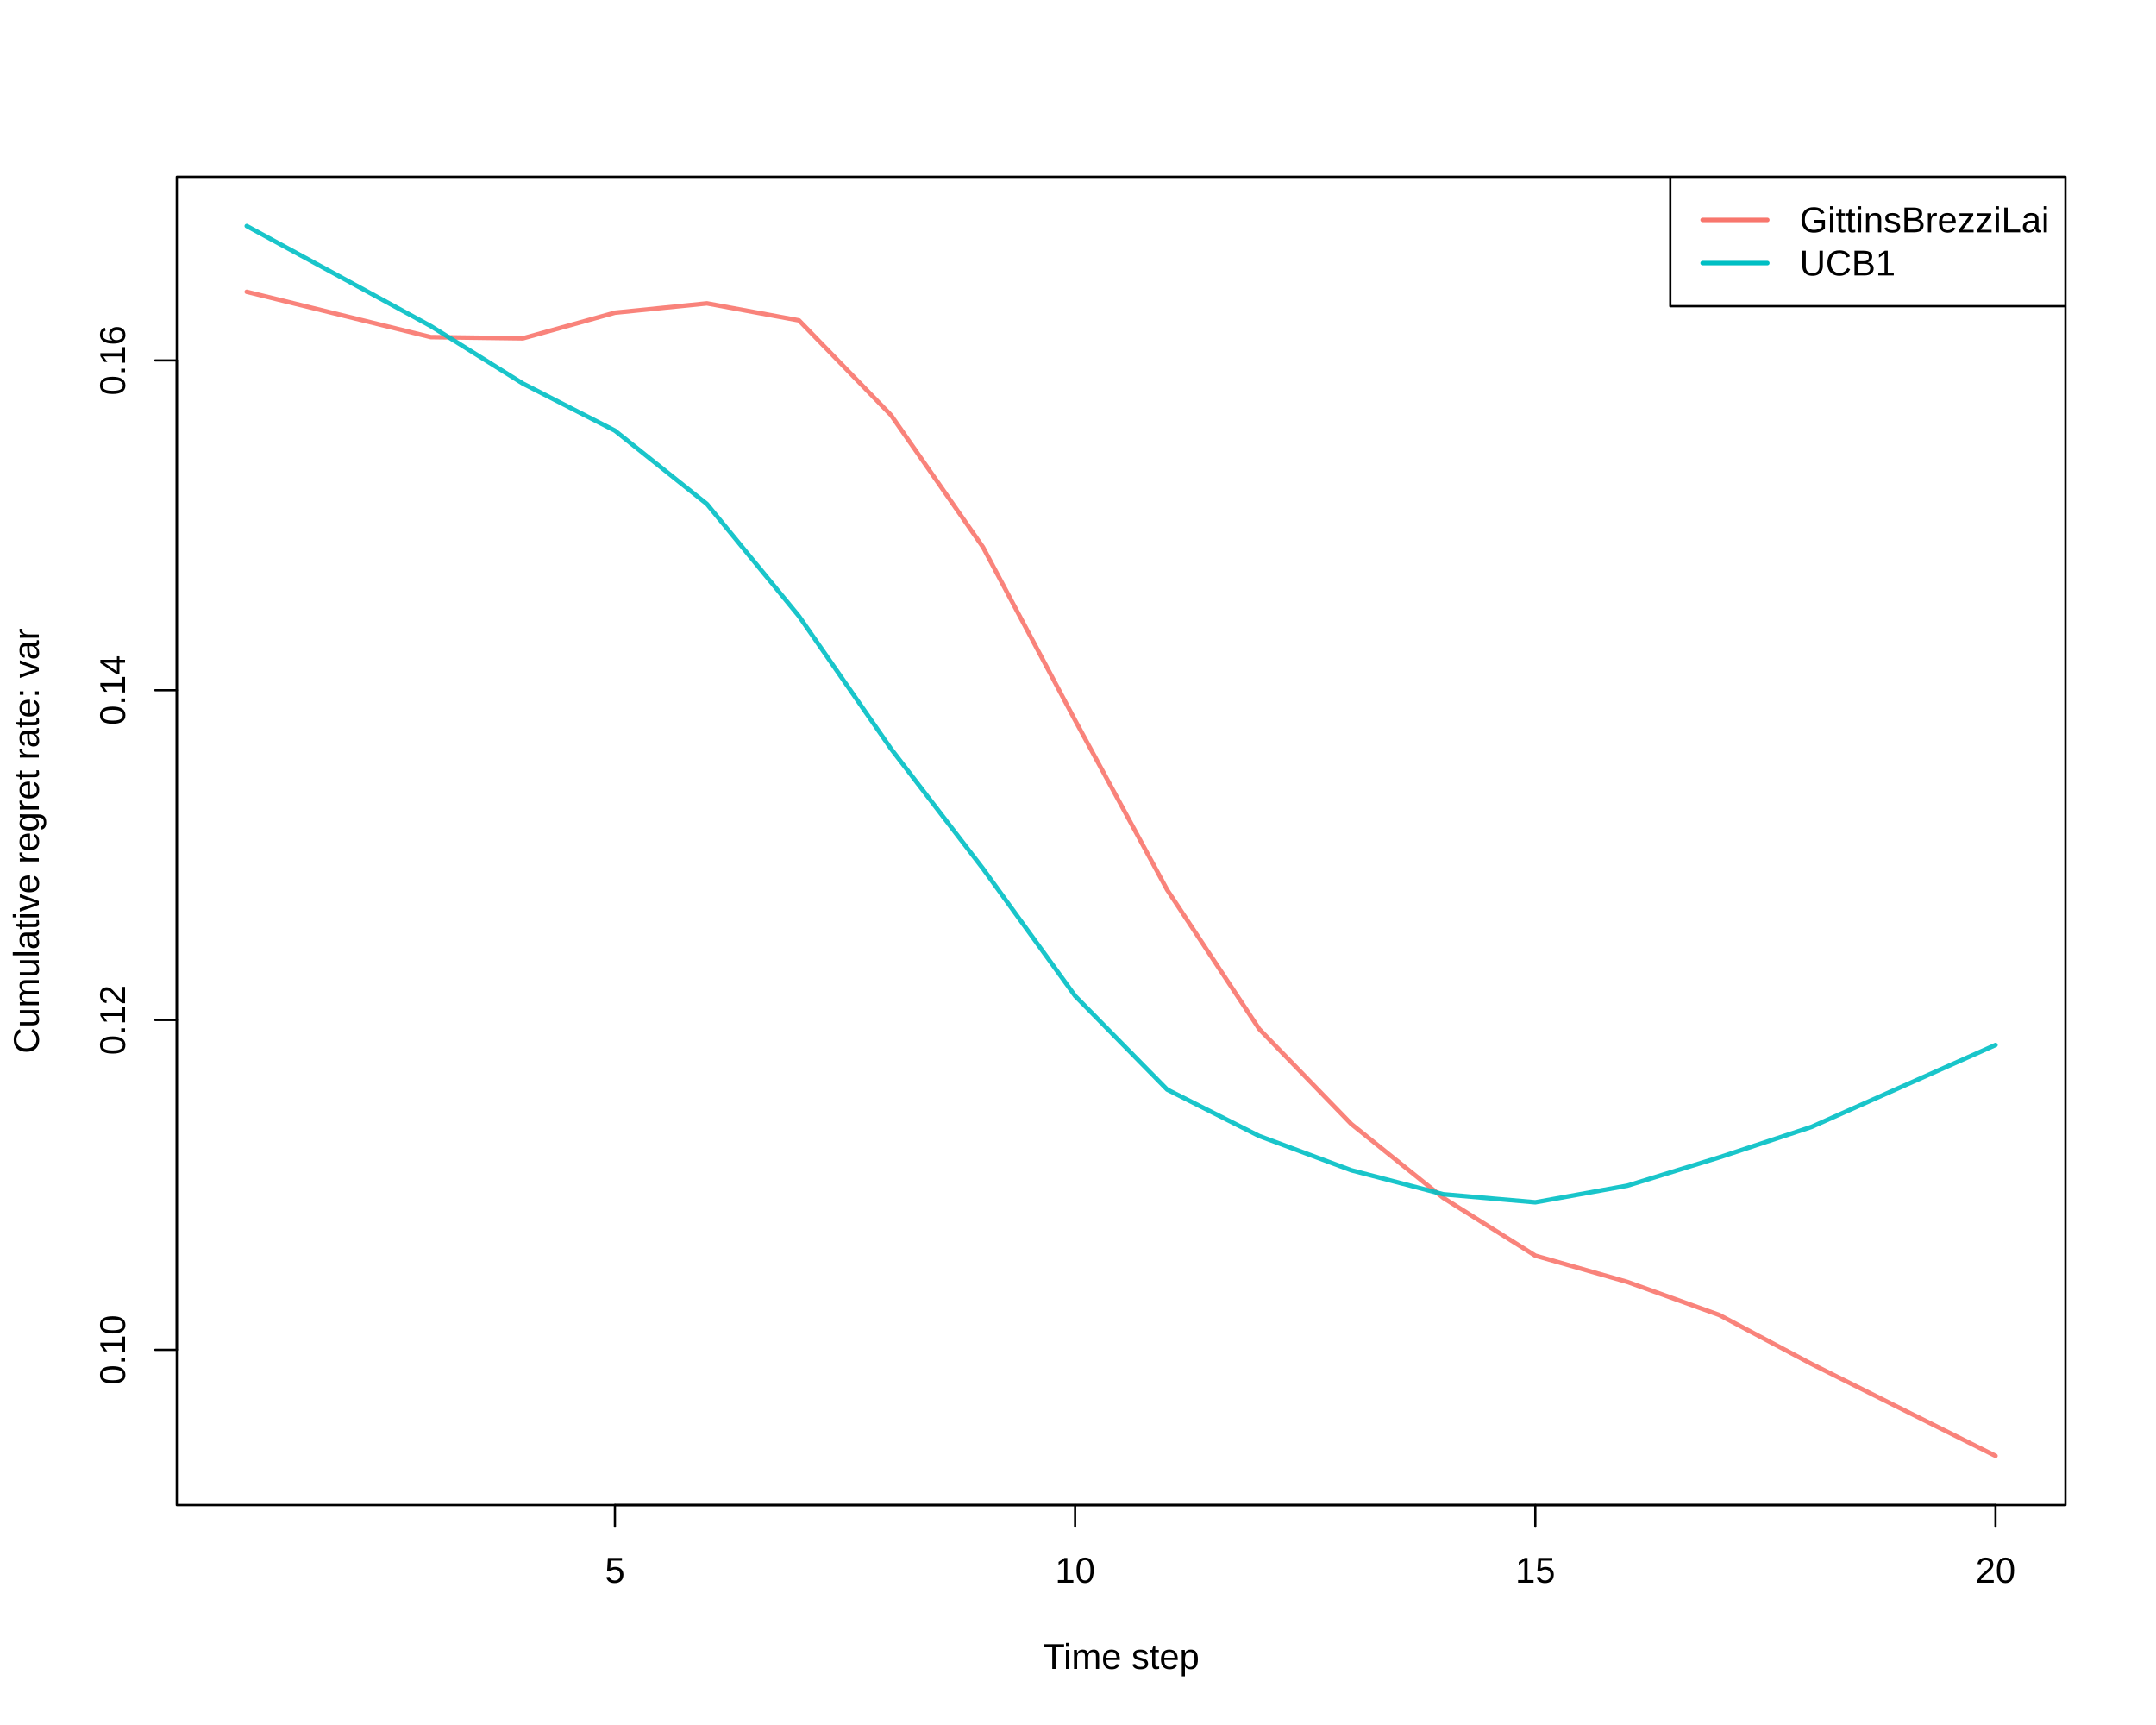
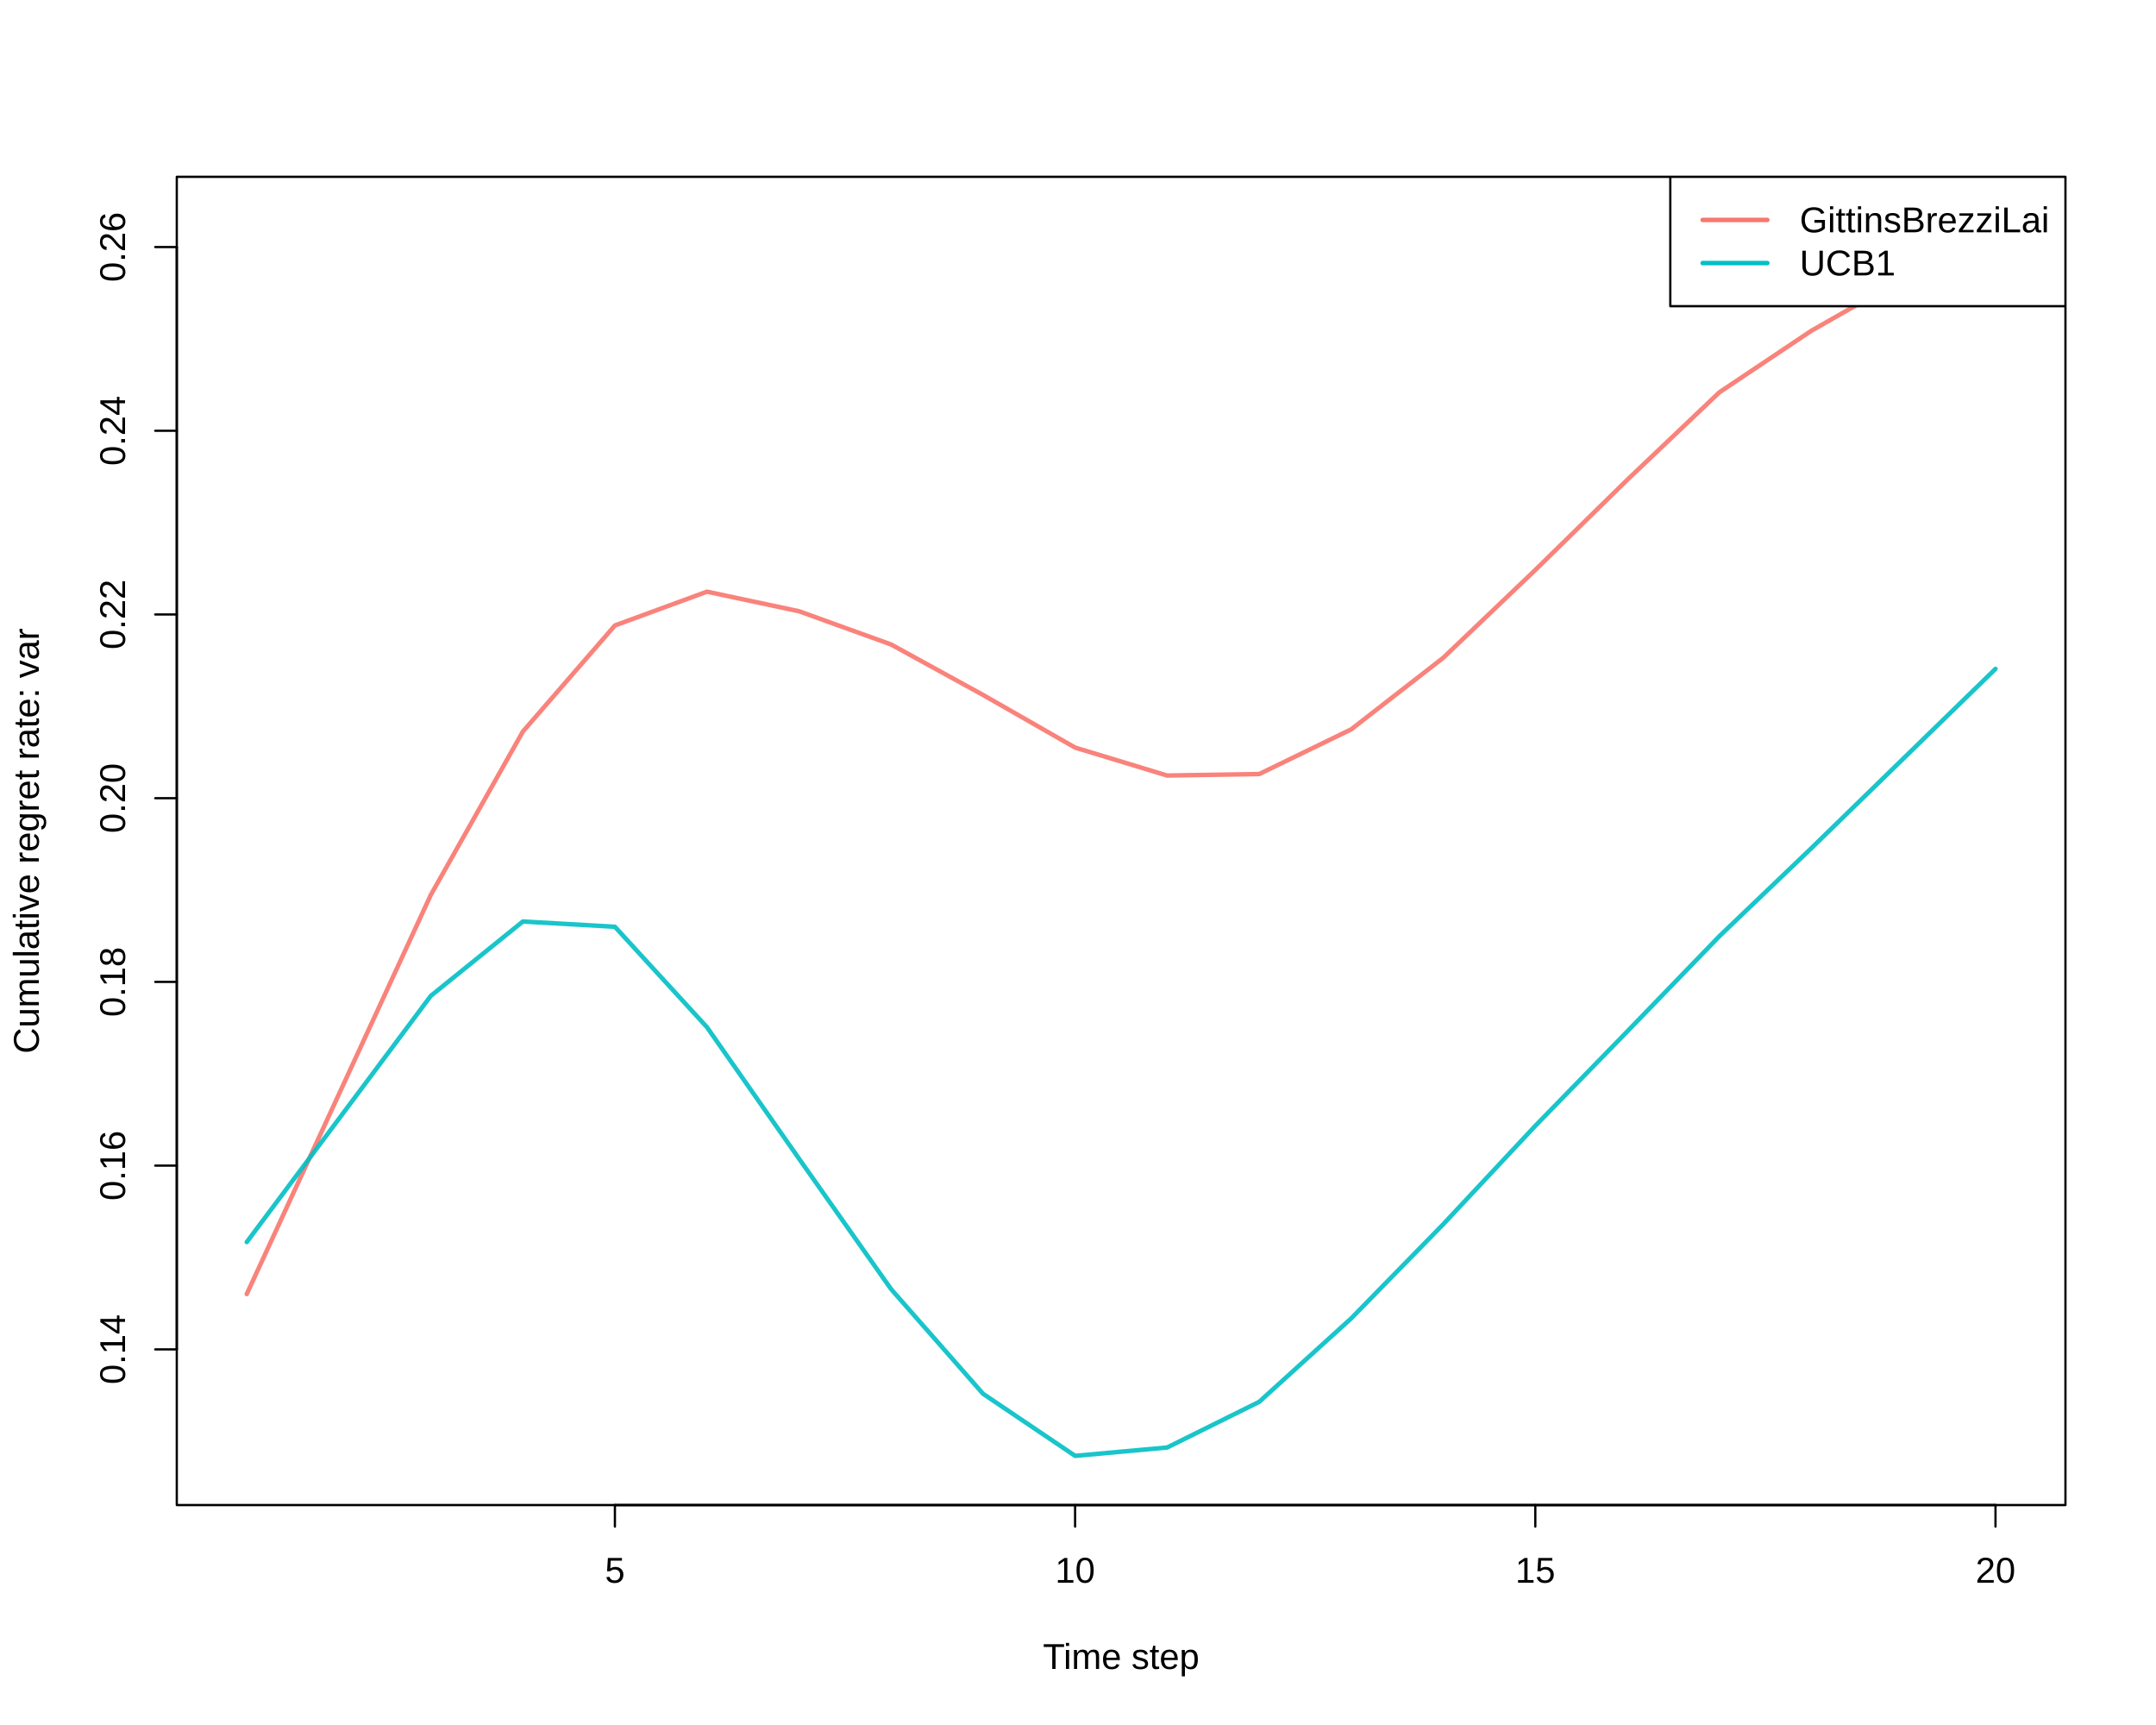
<svg xmlns="http://www.w3.org/2000/svg" viewBox="0 0 720.00 576.00">
  <defs>
    <style type="text/css">
    line, polyline, polygon, path, rect, circle {
      fill: none;
      stroke: #000000;
      stroke-linecap: round;
      stroke-linejoin: round;
      stroke-miterlimit: 10.00;
    }
  </style>
  </defs>
  <rect width="100%" height="100%" style="stroke: none; fill: #FFFFFF;" />
  <defs>
    <clipPath id="cpNTkuMDR8Njg5Ljc2fDUwMi41Nnw1OS4wNA==">
      <rect x="59.04" y="59.04" width="630.72" height="443.52" />
    </clipPath>
  </defs>
-   <polyline points="82.40,97.44 113.14,105.00 143.87,112.56 174.61,112.97 205.35,104.41 236.08,101.30 266.82,106.98 297.56,138.62 328.29,182.74 359.03,240.51 389.77,297.12 420.51,343.60 451.24,375.30 481.98,399.99 512.72,419.28 543.45,428.05 574.19,439.10 604.93,455.42 635.66,470.77 666.40,486.13 " style="stroke-width: 1.50; stroke: #F8766D; stroke-opacity: 0.90;" clip-path="url(#cpNTkuMDR8Njg5Ljc2fDUwMi41Nnw1OS4wNA==)" />
-   <polyline points="82.40,75.47 113.14,92.17 143.87,108.88 174.61,128.07 205.35,143.79 236.08,168.30 266.82,205.76 297.56,250.04 328.29,290.08 359.03,332.55 389.77,363.82 420.51,379.33 451.24,390.76 481.98,398.78 512.72,401.46 543.45,395.91 574.19,386.45 604.93,376.30 635.66,362.62 666.40,348.94 " style="stroke-width: 1.50; stroke: #00BFC4; stroke-opacity: 0.90;" clip-path="url(#cpNTkuMDR8Njg5Ljc2fDUwMi41Nnw1OS4wNA==)" />
+   <polyline points="82.40,432.11 113.14,365.46 143.87,298.82 174.61,244.28 205.35,208.85 236.08,197.57 266.82,204.10 297.56,215.19 328.29,232.05 359.03,249.63 389.77,258.96 420.51,258.47 451.24,243.54 481.98,219.64 512.72,190.32 543.45,160.20 574.19,131.00 604.93,110.43 635.66,92.95 666.40,75.47 " style="stroke-width: 1.50; stroke: #F8766D; stroke-opacity: 0.90;" clip-path="url(#cpNTkuMDR8Njg5Ljc2fDUwMi41Nnw1OS4wNA==)" />
+   <polyline points="82.40,414.75 113.14,373.64 143.87,332.53 174.61,307.70 205.35,309.46 236.08,342.98 266.82,386.88 297.56,430.43 328.29,465.40 359.03,486.13 389.77,483.34 420.51,468.09 451.24,440.22 481.98,408.78 512.72,375.93 543.45,344.39 574.19,312.61 604.93,283.20 635.66,253.27 666.40,223.35 " style="stroke-width: 1.50; stroke: #00BFC4; stroke-opacity: 0.90;" clip-path="url(#cpNTkuMDR8Njg5Ljc2fDUwMi41Nnw1OS4wNA==)" />
  <defs>
    <clipPath id="cpMC4wMHw3MjAuMDB8NTc2LjAwfDAuMDA=">
      <rect x="0.00" y="0.00" width="720.00" height="576.00" />
    </clipPath>
  </defs>
  <line x1="205.35" y1="502.56" x2="666.40" y2="502.56" style="stroke-width: 0.75;" clip-path="url(#cpMC4wMHw3MjAuMDB8NTc2LjAwfDAuMDA=)" />
  <line x1="205.35" y1="502.56" x2="205.35" y2="509.76" style="stroke-width: 0.75;" clip-path="url(#cpMC4wMHw3MjAuMDB8NTc2LjAwfDAuMDA=)" />
  <line x1="359.03" y1="502.56" x2="359.03" y2="509.76" style="stroke-width: 0.75;" clip-path="url(#cpMC4wMHw3MjAuMDB8NTc2LjAwfDAuMDA=)" />
  <line x1="512.72" y1="502.56" x2="512.72" y2="509.76" style="stroke-width: 0.75;" clip-path="url(#cpMC4wMHw3MjAuMDB8NTc2LjAwfDAuMDA=)" />
  <line x1="666.40" y1="502.56" x2="666.40" y2="509.76" style="stroke-width: 0.75;" clip-path="url(#cpMC4wMHw3MjAuMDB8NTc2LjAwfDAuMDA=)" />
  <g clip-path="url(#cpMC4wMHw3MjAuMDB8NTc2LjAwfDAuMDA=)">
    <text x="202.01" y="528.48" style="font-size: 12.00px; font-family: Liberation Sans;" textLength="6.67px" lengthAdjust="spacingAndGlyphs">5</text>
  </g>
  <g clip-path="url(#cpMC4wMHw3MjAuMDB8NTc2LjAwfDAuMDA=)">
    <text x="352.36" y="528.48" style="font-size: 12.00px; font-family: Liberation Sans;" textLength="13.34px" lengthAdjust="spacingAndGlyphs">10</text>
  </g>
  <g clip-path="url(#cpMC4wMHw3MjAuMDB8NTc2LjAwfDAuMDA=)">
    <text x="506.04" y="528.48" style="font-size: 12.00px; font-family: Liberation Sans;" textLength="13.34px" lengthAdjust="spacingAndGlyphs">15</text>
  </g>
  <g clip-path="url(#cpMC4wMHw3MjAuMDB8NTc2LjAwfDAuMDA=)">
    <text x="659.73" y="528.48" style="font-size: 12.00px; font-family: Liberation Sans;" textLength="13.34px" lengthAdjust="spacingAndGlyphs">20</text>
  </g>
-   <line x1="59.04" y1="450.73" x2="59.04" y2="120.35" style="stroke-width: 0.75;" clip-path="url(#cpMC4wMHw3MjAuMDB8NTc2LjAwfDAuMDA=)" />
-   <line x1="59.04" y1="450.73" x2="51.84" y2="450.73" style="stroke-width: 0.75;" clip-path="url(#cpMC4wMHw3MjAuMDB8NTc2LjAwfDAuMDA=)" />
-   <line x1="59.04" y1="340.60" x2="51.84" y2="340.60" style="stroke-width: 0.75;" clip-path="url(#cpMC4wMHw3MjAuMDB8NTc2LjAwfDAuMDA=)" />
-   <line x1="59.04" y1="230.48" x2="51.84" y2="230.48" style="stroke-width: 0.75;" clip-path="url(#cpMC4wMHw3MjAuMDB8NTc2LjAwfDAuMDA=)" />
-   <line x1="59.04" y1="120.35" x2="51.84" y2="120.35" style="stroke-width: 0.75;" clip-path="url(#cpMC4wMHw3MjAuMDB8NTc2LjAwfDAuMDA=)" />
+   <line x1="59.04" y1="450.57" x2="59.04" y2="82.49" style="stroke-width: 0.75;" clip-path="url(#cpMC4wMHw3MjAuMDB8NTc2LjAwfDAuMDA=)" />
+   <line x1="59.04" y1="450.57" x2="51.84" y2="450.57" style="stroke-width: 0.75;" clip-path="url(#cpMC4wMHw3MjAuMDB8NTc2LjAwfDAuMDA=)" />
+   <line x1="59.04" y1="389.22" x2="51.84" y2="389.22" style="stroke-width: 0.75;" clip-path="url(#cpMC4wMHw3MjAuMDB8NTc2LjAwfDAuMDA=)" />
+   <line x1="59.04" y1="327.87" x2="51.84" y2="327.87" style="stroke-width: 0.75;" clip-path="url(#cpMC4wMHw3MjAuMDB8NTc2LjAwfDAuMDA=)" />
+   <line x1="59.04" y1="266.53" x2="51.84" y2="266.53" style="stroke-width: 0.75;" clip-path="url(#cpMC4wMHw3MjAuMDB8NTc2LjAwfDAuMDA=)" />
+   <line x1="59.04" y1="205.18" x2="51.84" y2="205.18" style="stroke-width: 0.75;" clip-path="url(#cpMC4wMHw3MjAuMDB8NTc2LjAwfDAuMDA=)" />
+   <line x1="59.04" y1="143.84" x2="51.84" y2="143.84" style="stroke-width: 0.75;" clip-path="url(#cpMC4wMHw3MjAuMDB8NTc2LjAwfDAuMDA=)" />
+   <line x1="59.04" y1="82.49" x2="51.84" y2="82.49" style="stroke-width: 0.75;" clip-path="url(#cpMC4wMHw3MjAuMDB8NTc2LjAwfDAuMDA=)" />
  <g clip-path="url(#cpMC4wMHw3MjAuMDB8NTc2LjAwfDAuMDA=)">
-     <text transform="translate(41.76,462.41) rotate(-90)" style="font-size: 12.00px; font-family: Liberation Sans;" textLength="23.34px" lengthAdjust="spacingAndGlyphs">0.10</text>
+     <text transform="translate(41.76,462.24) rotate(-90)" style="font-size: 12.00px; font-family: Liberation Sans;" textLength="23.34px" lengthAdjust="spacingAndGlyphs">0.14</text>
  </g>
  <g clip-path="url(#cpMC4wMHw3MjAuMDB8NTc2LjAwfDAuMDA=)">
-     <text transform="translate(41.76,352.28) rotate(-90)" style="font-size: 12.00px; font-family: Liberation Sans;" textLength="23.34px" lengthAdjust="spacingAndGlyphs">0.12</text>
+     <text transform="translate(41.76,400.89) rotate(-90)" style="font-size: 12.00px; font-family: Liberation Sans;" textLength="23.34px" lengthAdjust="spacingAndGlyphs">0.16</text>
  </g>
  <g clip-path="url(#cpMC4wMHw3MjAuMDB8NTc2LjAwfDAuMDA=)">
-     <text transform="translate(41.76,242.15) rotate(-90)" style="font-size: 12.00px; font-family: Liberation Sans;" textLength="23.34px" lengthAdjust="spacingAndGlyphs">0.14</text>
+     <text transform="translate(41.76,339.55) rotate(-90)" style="font-size: 12.00px; font-family: Liberation Sans;" textLength="23.34px" lengthAdjust="spacingAndGlyphs">0.18</text>
  </g>
  <g clip-path="url(#cpMC4wMHw3MjAuMDB8NTc2LjAwfDAuMDA=)">
-     <text transform="translate(41.76,132.02) rotate(-90)" style="font-size: 12.00px; font-family: Liberation Sans;" textLength="23.34px" lengthAdjust="spacingAndGlyphs">0.16</text>
+     <text transform="translate(41.76,278.20) rotate(-90)" style="font-size: 12.00px; font-family: Liberation Sans;" textLength="23.34px" lengthAdjust="spacingAndGlyphs">0.20</text>
+   </g>
+   <g clip-path="url(#cpMC4wMHw3MjAuMDB8NTc2LjAwfDAuMDA=)">
+     <text transform="translate(41.76,216.85) rotate(-90)" style="font-size: 12.00px; font-family: Liberation Sans;" textLength="23.34px" lengthAdjust="spacingAndGlyphs">0.22</text>
+   </g>
+   <g clip-path="url(#cpMC4wMHw3MjAuMDB8NTc2LjAwfDAuMDA=)">
+     <text transform="translate(41.76,155.51) rotate(-90)" style="font-size: 12.00px; font-family: Liberation Sans;" textLength="23.34px" lengthAdjust="spacingAndGlyphs">0.24</text>
+   </g>
+   <g clip-path="url(#cpMC4wMHw3MjAuMDB8NTc2LjAwfDAuMDA=)">
+     <text transform="translate(41.76,94.16) rotate(-90)" style="font-size: 12.00px; font-family: Liberation Sans;" textLength="23.34px" lengthAdjust="spacingAndGlyphs">0.26</text>
  </g>
  <g clip-path="url(#cpMC4wMHw3MjAuMDB8NTc2LjAwfDAuMDA=)">
    <text x="348.29" y="557.28" style="font-size: 12.00px; font-family: Liberation Sans;" textLength="52.22px" lengthAdjust="spacingAndGlyphs">Time step</text>
  </g>
  <g clip-path="url(#cpMC4wMHw3MjAuMDB8NTc2LjAwfDAuMDA=)">
    <text transform="translate(12.96,351.82) rotate(-90)" style="font-size: 12.00px; font-family: Liberation Sans;" textLength="142.03px" lengthAdjust="spacingAndGlyphs">Cumulative regret rate: var</text>
  </g>
  <polyline points="59.04,502.56 689.76,502.56 689.76,59.04 59.04,59.04 59.04,502.56 " style="stroke-width: 0.75;" clip-path="url(#cpMC4wMHw3MjAuMDB8NTc2LjAwfDAuMDA=)" />
  <defs>
    <clipPath id="cpNTkuMDR8Njg5Ljc2fDUwMi41Nnw1OS4wNA==">
      <rect x="59.04" y="59.04" width="630.72" height="443.52" />
    </clipPath>
  </defs>
  <rect x="557.80" y="59.04" width="131.96" height="43.20" style="stroke-width: 0.75; fill: #FFFFFF;" clip-path="url(#cpNTkuMDR8Njg5Ljc2fDUwMi41Nnw1OS4wNA==)" />
  <line x1="568.60" y1="73.44" x2="590.20" y2="73.44" style="stroke-width: 1.50; stroke: #F8766D;" clip-path="url(#cpNTkuMDR8Njg5Ljc2fDUwMi41Nnw1OS4wNA==)" />
  <line x1="568.60" y1="87.84" x2="590.20" y2="87.84" style="stroke-width: 1.50; stroke: #00BFC4;" clip-path="url(#cpNTkuMDR8Njg5Ljc2fDUwMi41Nnw1OS4wNA==)" />
  <g clip-path="url(#cpNTkuMDR8Njg5Ljc2fDUwMi41Nnw1OS4wNA==)">
-     <text x="601.00" y="77.56" style="font-size: 12.00px; font-family: Liberation Sans;" textLength="83.36px" lengthAdjust="spacingAndGlyphs">GittinsBrezziLai</text>
+     <text x="601.00" y="77.57" style="font-size: 12.00px; font-family: Liberation Sans;" textLength="83.36px" lengthAdjust="spacingAndGlyphs">GittinsBrezziLai</text>
  </g>
  <g clip-path="url(#cpNTkuMDR8Njg5Ljc2fDUwMi41Nnw1OS4wNA==)">
    <text x="601.00" y="91.97" style="font-size: 12.00px; font-family: Liberation Sans;" textLength="32.02px" lengthAdjust="spacingAndGlyphs">UCB1</text>
  </g>
</svg>
